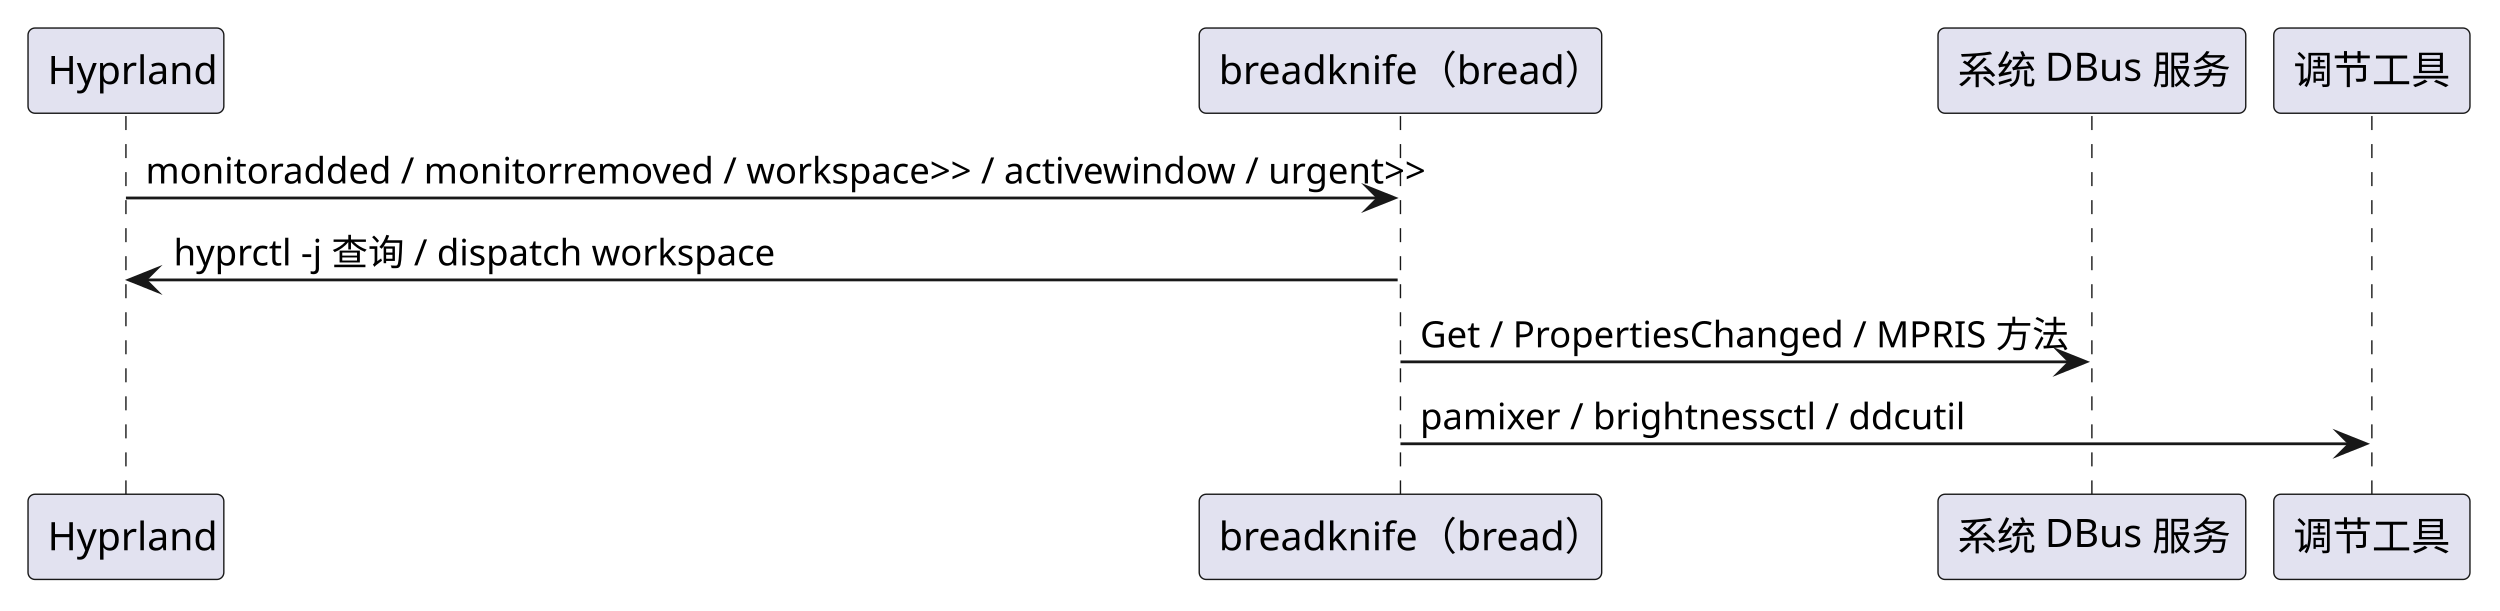
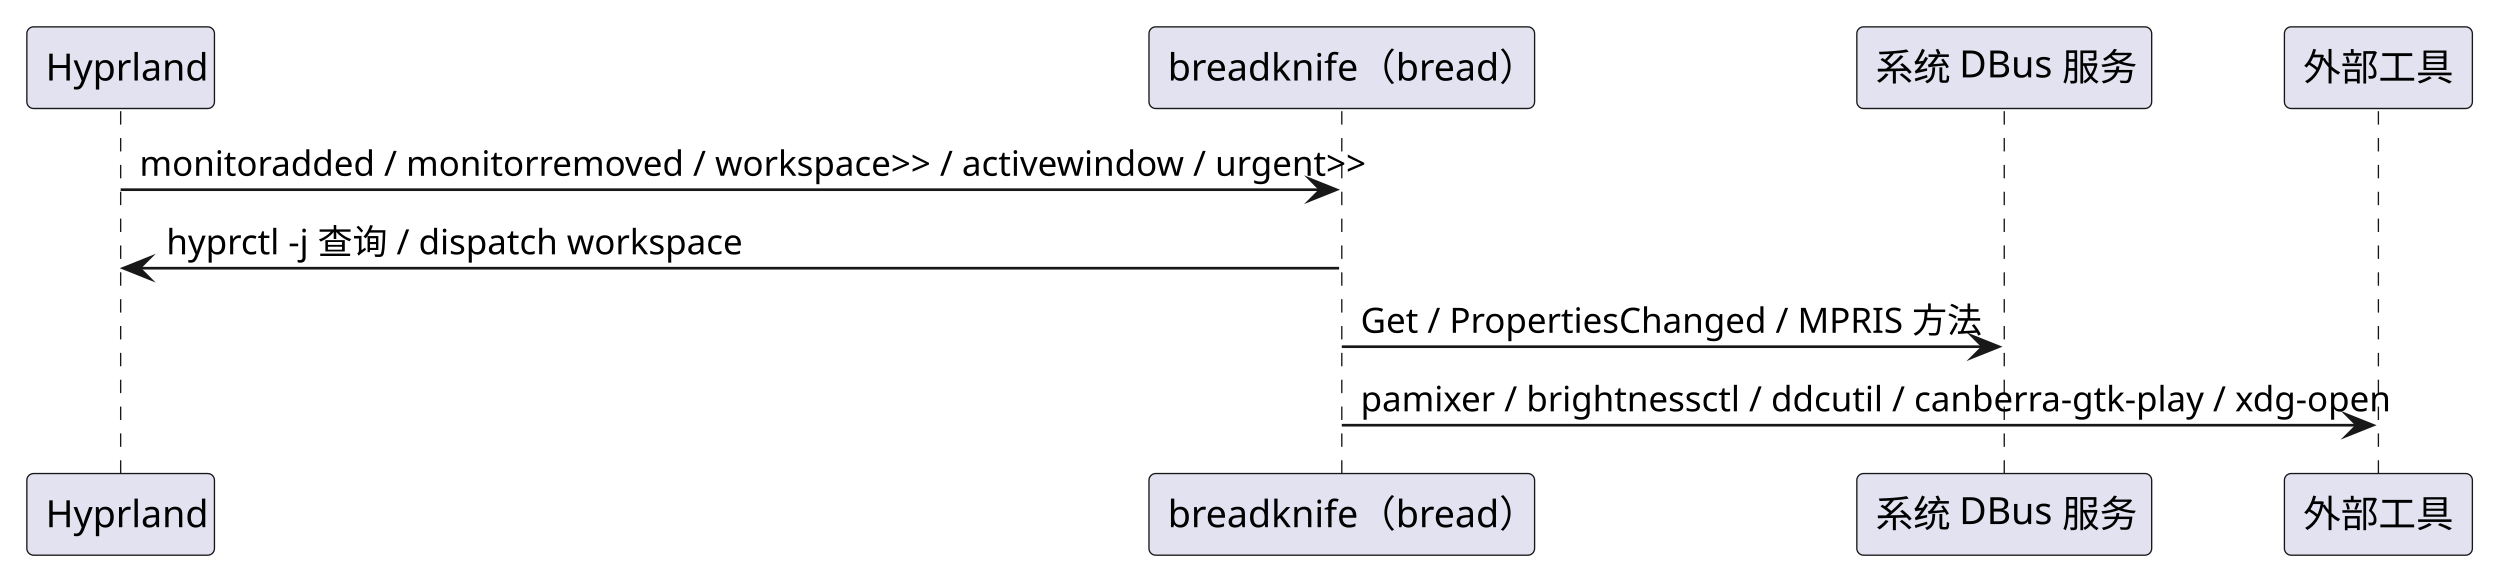
- <svg xmlns="http://www.w3.org/2000/svg" version="1.1" data-diagram-type="SEQUENCE" style="width:892px;height:218px;background:#FFFFFF;" width="892px" height="218px" viewBox="0 0 892 218" zoomAndPan="magnify" preserveAspectRatio="none" contentStyleType="text/css">
+ <svg xmlns="http://www.w3.org/2000/svg" version="1.1" data-diagram-type="SEQUENCE" style="width:931px;height:218px;background:#FFFFFF;" width="931px" height="218px" viewBox="0 0 931 218" zoomAndPan="magnify" preserveAspectRatio="none" contentStyleType="text/css">
  <defs />
  <g font-family="sans-serif" lengthAdjust="spacing">
    <g>
      <rect x="41.432" y="41.406" width="8" height="134.938" fill="#000" fill-opacity="0" />
      <line x1="44.932" y1="41.406" x2="44.932" y2="176.344" style="stroke:#181818;stroke-width:0.5;stroke-dasharray:5,5;" />
    </g>
    <g>
      <rect x="496.184" y="41.406" width="8" height="134.938" fill="#000" fill-opacity="0" />
      <line x1="499.684" y1="41.406" x2="499.684" y2="176.344" style="stroke:#181818;stroke-width:0.5;stroke-dasharray:5,5;" />
    </g>
    <g>
      <rect x="742.885" y="41.406" width="8" height="134.938" fill="#000" fill-opacity="0" />
      <line x1="746.385" y1="41.406" x2="746.385" y2="176.344" style="stroke:#181818;stroke-width:0.5;stroke-dasharray:5,5;" />
    </g>
    <g>
-       <rect x="842.784" y="41.406" width="8" height="134.938" fill="#000" fill-opacity="0" />
-       <line x1="846.284" y1="41.406" x2="846.284" y2="176.344" style="stroke:#181818;stroke-width:0.5;stroke-dasharray:5,5;" />
+       <rect x="882.216" y="41.406" width="8" height="134.938" fill="#000" fill-opacity="0" />
+       <line x1="885.716" y1="41.406" x2="885.716" y2="176.344" style="stroke:#181818;stroke-width:0.5;stroke-dasharray:5,5;" />
    </g>
    <rect x="10" y="10" width="69.863" height="30.406" fill="#E2E2F0" style="stroke:#181818;stroke-width:0.5;" rx="2.5" ry="2.5" />
    <text x="17" y="29.988" fill="#000" font-size="14" textLength="55.863">Hyprland</text>
    <rect x="427.882" y="10" width="143.602" height="30.406" fill="#E2E2F0" style="stroke:#181818;stroke-width:0.5;" rx="2.5" ry="2.5" />
    <text x="434.882" y="29.988" fill="#000" font-size="14" textLength="129.602">breadknife（bread）</text>
    <rect x="691.486" y="10" width="109.799" height="30.406" fill="#E2E2F0" style="stroke:#181818;stroke-width:0.5;" rx="2.5" ry="2.5" />
    <text x="698.486" y="29.988" fill="#000" font-size="14" textLength="95.799">系统 DBus 服务</text>
-     <rect x="811.284" y="10" width="70" height="30.406" fill="#E2E2F0" style="stroke:#181818;stroke-width:0.5;" rx="2.5" ry="2.5" />
-     <text x="818.284" y="29.988" fill="#000" font-size="14" textLength="56">调节工具</text>
+     <rect x="850.716" y="10" width="70" height="30.406" fill="#E2E2F0" style="stroke:#181818;stroke-width:0.5;" rx="2.5" ry="2.5" />
+     <text x="857.716" y="29.988" fill="#000" font-size="14" textLength="56">外部工具</text>
    <rect x="10" y="176.344" width="69.863" height="30.406" fill="#E2E2F0" style="stroke:#181818;stroke-width:0.5;" rx="2.5" ry="2.5" />
    <text x="17" y="196.332" fill="#000" font-size="14" textLength="55.863">Hyprland</text>
    <rect x="427.882" y="176.344" width="143.602" height="30.406" fill="#E2E2F0" style="stroke:#181818;stroke-width:0.5;" rx="2.5" ry="2.5" />
    <text x="434.882" y="196.332" fill="#000" font-size="14" textLength="129.602">breadknife（bread）</text>
    <rect x="691.486" y="176.344" width="109.799" height="30.406" fill="#E2E2F0" style="stroke:#181818;stroke-width:0.5;" rx="2.5" ry="2.5" />
    <text x="698.486" y="196.332" fill="#000" font-size="14" textLength="95.799">系统 DBus 服务</text>
-     <rect x="811.284" y="176.344" width="70" height="30.406" fill="#E2E2F0" style="stroke:#181818;stroke-width:0.5;" rx="2.5" ry="2.5" />
-     <text x="818.284" y="196.332" fill="#000" font-size="14" textLength="56">调节工具</text>
+     <rect x="850.716" y="176.344" width="70" height="30.406" fill="#E2E2F0" style="stroke:#181818;stroke-width:0.5;" rx="2.5" ry="2.5" />
+     <text x="857.716" y="196.332" fill="#000" font-size="14" textLength="56">外部工具</text>
    <polygon points="487.684,66.641,497.684,70.641,487.684,74.641,491.684,70.641" fill="#181818" style="stroke:#181818;stroke-width:1;stroke-linejoin:miter;stroke-miterlimit:10;" />
    <line x1="44.932" y1="70.641" x2="493.684" y2="70.641" style="stroke:#181818;stroke-width:1;" />
    <text x="51.932" y="65.467" fill="#000" font-size="13" textLength="430.752">monitoradded / monitorremoved / workspace&gt;&gt; / activewindow / urgent&gt;&gt;</text>
    <polygon points="55.932,95.875,45.932,99.875,55.932,103.875,51.932,99.875" fill="#181818" style="stroke:#181818;stroke-width:1;stroke-linejoin:miter;stroke-miterlimit:10;" />
    <line x1="49.932" y1="99.875" x2="498.684" y2="99.875" style="stroke:#181818;stroke-width:1;" />
    <text x="61.932" y="94.701" fill="#000" font-size="13" textLength="206.172">hyprctl -j 查询 / dispatch workspace</text>
    <polygon points="734.385,125.109,744.385,129.109,734.385,133.109,738.385,129.109" fill="#181818" style="stroke:#181818;stroke-width:1;stroke-linejoin:miter;stroke-miterlimit:10;" />
    <line x1="499.684" y1="129.109" x2="740.385" y2="129.109" style="stroke:#181818;stroke-width:1;" />
    <text x="506.684" y="123.936" fill="#000" font-size="13" textLength="222.701">Get / PropertiesChanged / MPRIS 方法</text>
-     <polygon points="834.284,154.344,844.284,158.344,834.284,162.344,838.284,158.344" fill="#181818" style="stroke:#181818;stroke-width:1;stroke-linejoin:miter;stroke-miterlimit:10;" />
-     <line x1="499.684" y1="158.344" x2="840.284" y2="158.344" style="stroke:#181818;stroke-width:1;" />
-     <text x="506.684" y="153.17" fill="#000" font-size="13" textLength="184.806">pamixer / brightnessctl / ddcutil</text>
+     <polygon points="873.716,154.344,883.716,158.344,873.716,162.344,877.716,158.344" fill="#181818" style="stroke:#181818;stroke-width:1;stroke-linejoin:miter;stroke-miterlimit:10;" />
+     <line x1="499.684" y1="158.344" x2="879.716" y2="158.344" style="stroke:#181818;stroke-width:1;" />
+     <text x="506.684" y="153.17" fill="#000" font-size="13" textLength="362.032">pamixer / brightnessctl / ddcutil / canberra-gtk-play / xdg-open</text>
  </g>
</svg>
